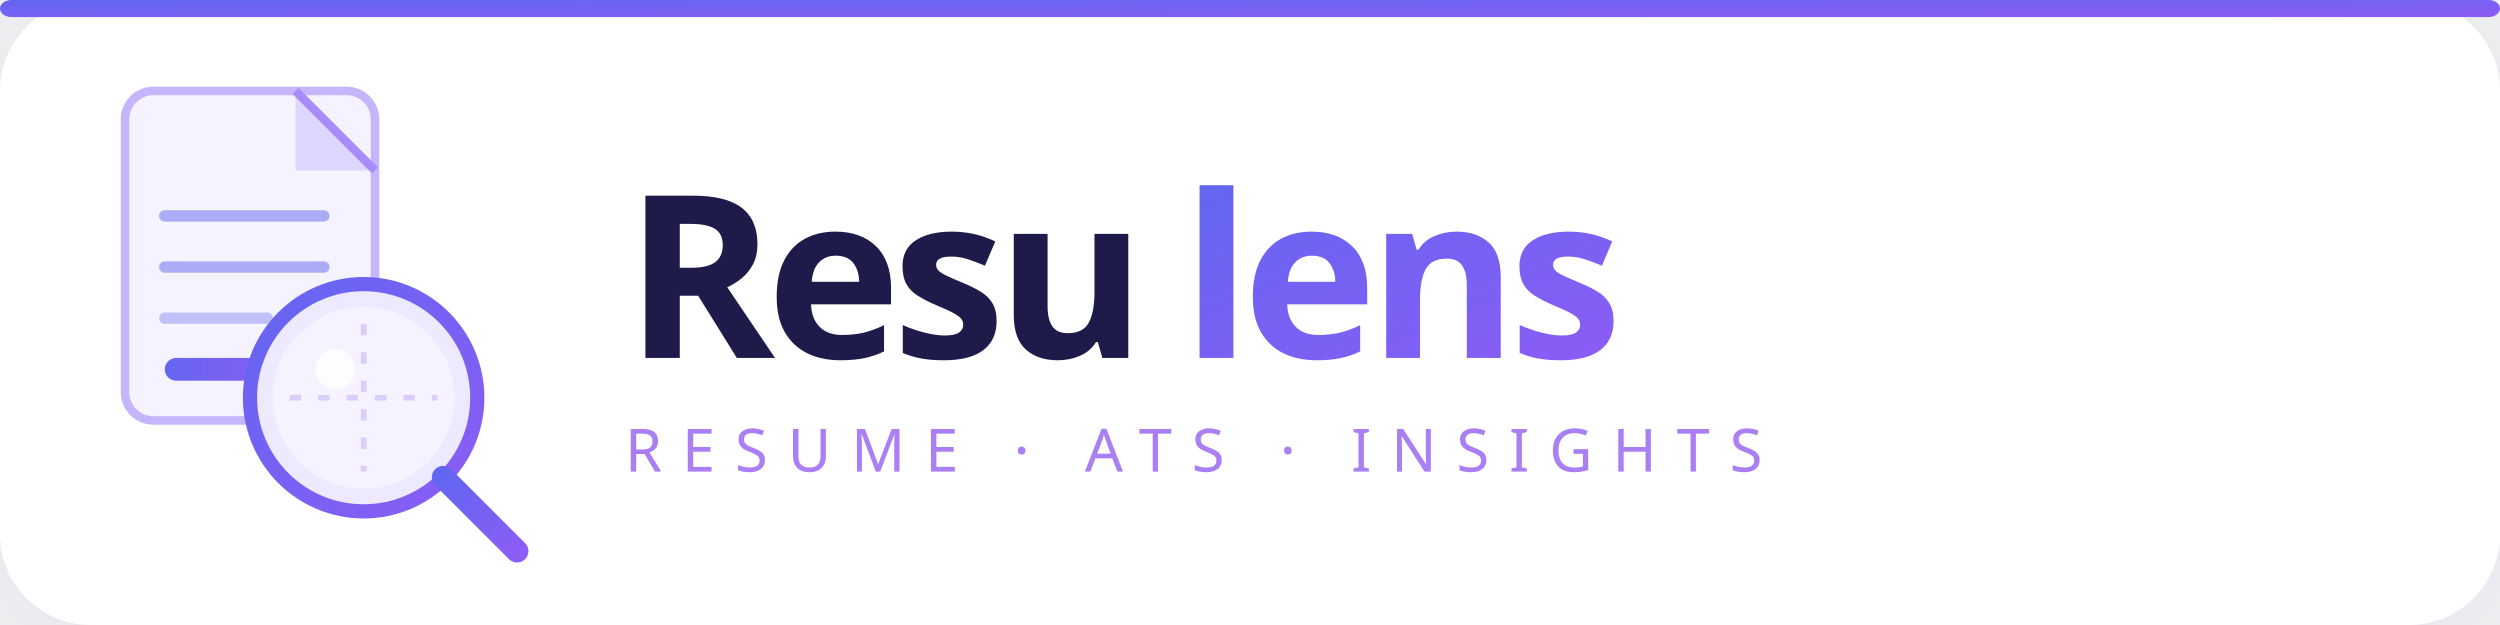
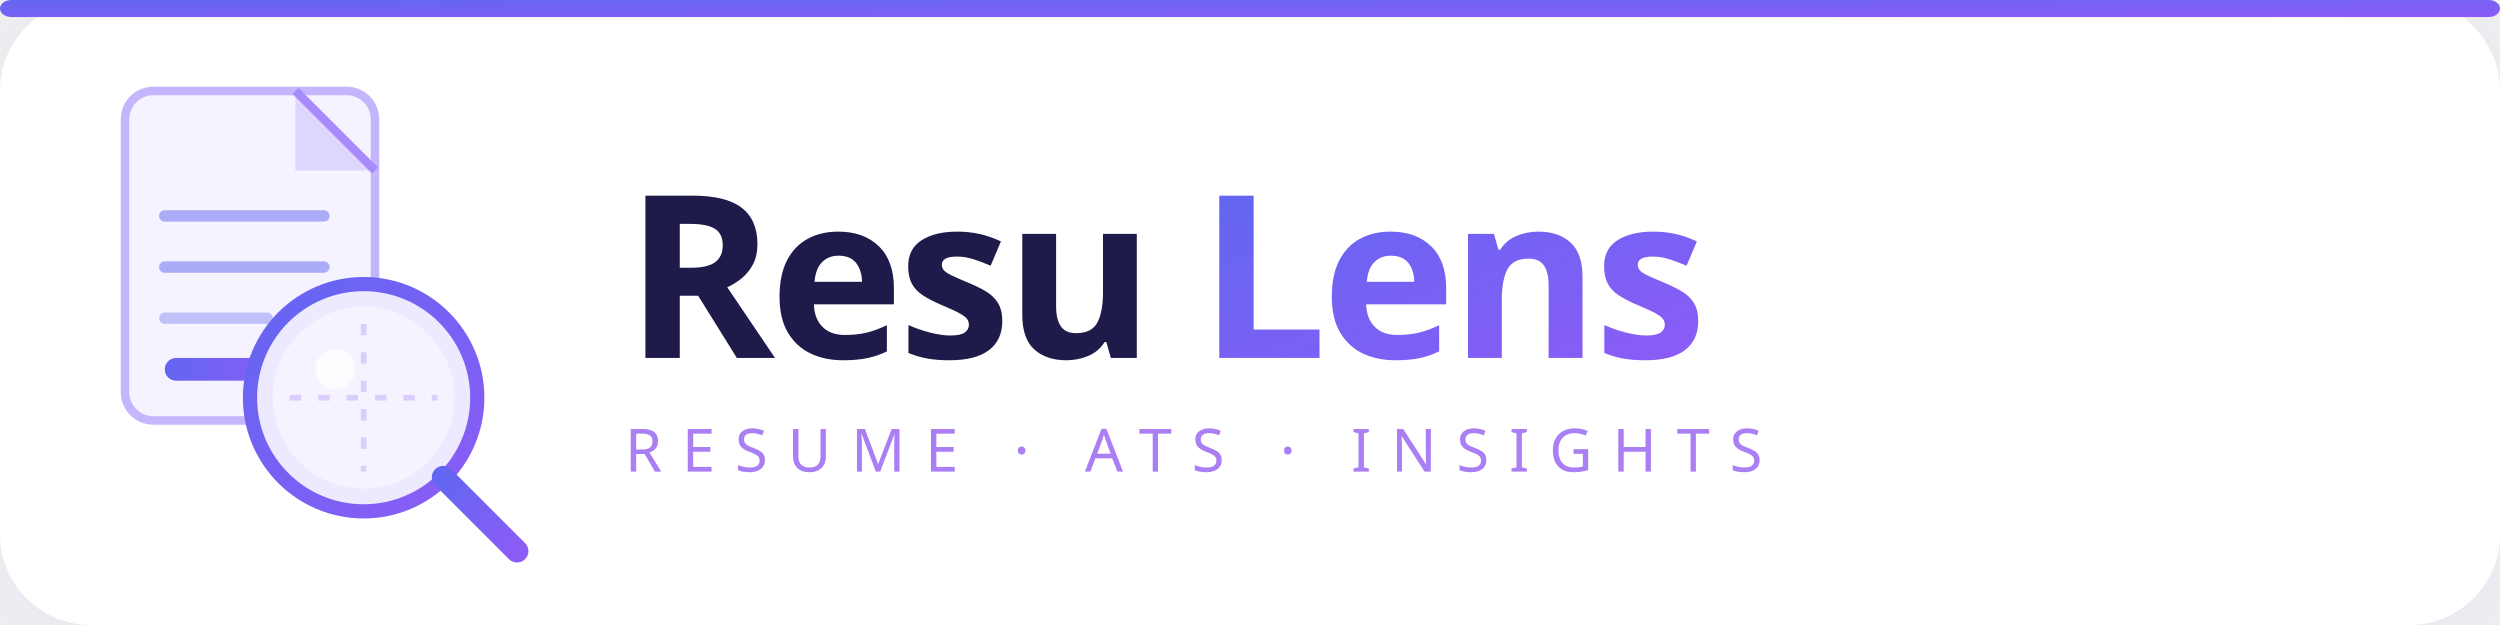
<svg xmlns="http://www.w3.org/2000/svg" viewBox="0 0 440 110" width="440" height="110">
  <defs>
    <linearGradient id="g1" x1="0%" y1="0%" x2="100%" y2="100%">
      <stop offset="0%" stop-color="#6366f1" />
      <stop offset="100%" stop-color="#8b5cf6" />
    </linearGradient>
    <linearGradient id="bar" x1="0%" y1="0%" x2="100%" y2="0%">
      <stop offset="0%" stop-color="#6366f1" />
      <stop offset="100%" stop-color="#8b5cf6" />
    </linearGradient>
    <filter id="shadow">
      <feDropShadow dx="0" dy="2" stdDeviation="8" flood-color="#6366f1" flood-opacity="0.12" />
    </filter>
  </defs>
  <rect width="440" height="110" rx="16" fill="#ffffff" filter="url(#shadow)" />
  <rect x="0" y="0" width="440" height="3" rx="2" fill="url(#g1)" />
  <rect x="22" y="16" width="44" height="58" rx="5" fill="#f5f3ff" stroke="#c4b5fd" stroke-width="1.5" />
  <path d="M52 16 L66 30 L52 30 Z" fill="#ddd6fe" />
  <line x1="52" y1="16" x2="66" y2="30" stroke="#a78bfa" stroke-width="1.5" />
  <line x1="29" y1="38" x2="57" y2="38" stroke="#6366f1" stroke-width="2" stroke-linecap="round" stroke-opacity="0.5" />
  <line x1="29" y1="47" x2="57" y2="47" stroke="#6366f1" stroke-width="2" stroke-linecap="round" stroke-opacity="0.5" />
  <line x1="29" y1="56" x2="47" y2="56" stroke="#6366f1" stroke-width="2" stroke-linecap="round" stroke-opacity="0.35" />
  <rect x="29" y="63" width="28" height="4" rx="2" fill="#ede9fe" />
  <rect x="29" y="63" width="20" height="4" rx="2" fill="url(#bar)" />
  <circle cx="64" cy="70" r="20" fill="#ede9fe" stroke="url(#g1)" stroke-width="2.5" />
  <circle cx="64" cy="70" r="16" fill="#f5f3ff" />
  <circle cx="59" cy="65" r="3.5" fill="white" fill-opacity="0.8" />
  <line x1="64" y1="57" x2="64" y2="83" stroke="#8b5cf6" stroke-width="1" stroke-opacity="0.25" stroke-dasharray="2,3" />
  <line x1="51" y1="70" x2="77" y2="70" stroke="#8b5cf6" stroke-width="1" stroke-opacity="0.25" stroke-dasharray="2,3" />
  <line x1="78" y1="84" x2="91" y2="97" stroke="url(#g1)" stroke-width="4" stroke-linecap="round" />
-   <text x="110" y="63" font-family="'Segoe UI', system-ui, sans-serif" font-size="40" font-weight="800" fill="#1e1b4b" letter-spacing="-1.5">Resu</text>
-   <text x="208" y="63" font-family="'Segoe UI', system-ui, sans-serif" font-size="40" font-weight="800" fill="url(#g1)" letter-spacing="-1.5">lens</text>
+   <text x="110" y="63" font-family="'Segoe UI', system-ui, sans-serif" font-size="40" font-weight="800" fill="#1e1b4b" letter-spacing="-1">Resu</text>
+   <text x="211" y="63" font-family="'Segoe UI', system-ui, sans-serif" font-size="40" font-weight="800" fill="url(#g1)" letter-spacing="-1">Lens</text>
  <text x="110" y="83" font-family="'Segoe UI', system-ui, sans-serif" font-size="10.5" fill="#7c3aed" letter-spacing="3.5" opacity="0.65">RESUME · ATS · INSIGHTS</text>
</svg>
